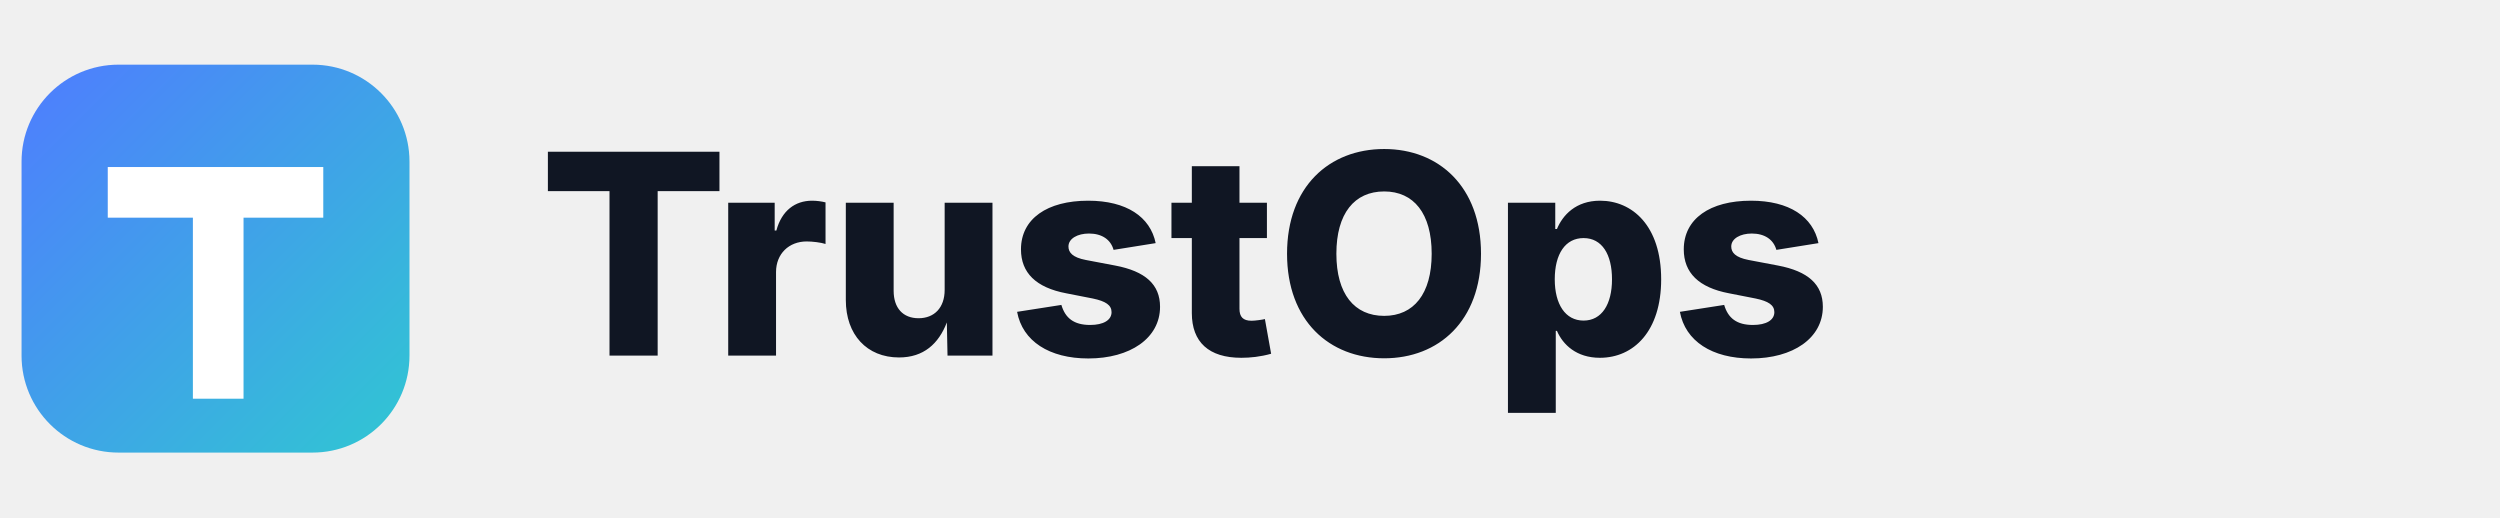
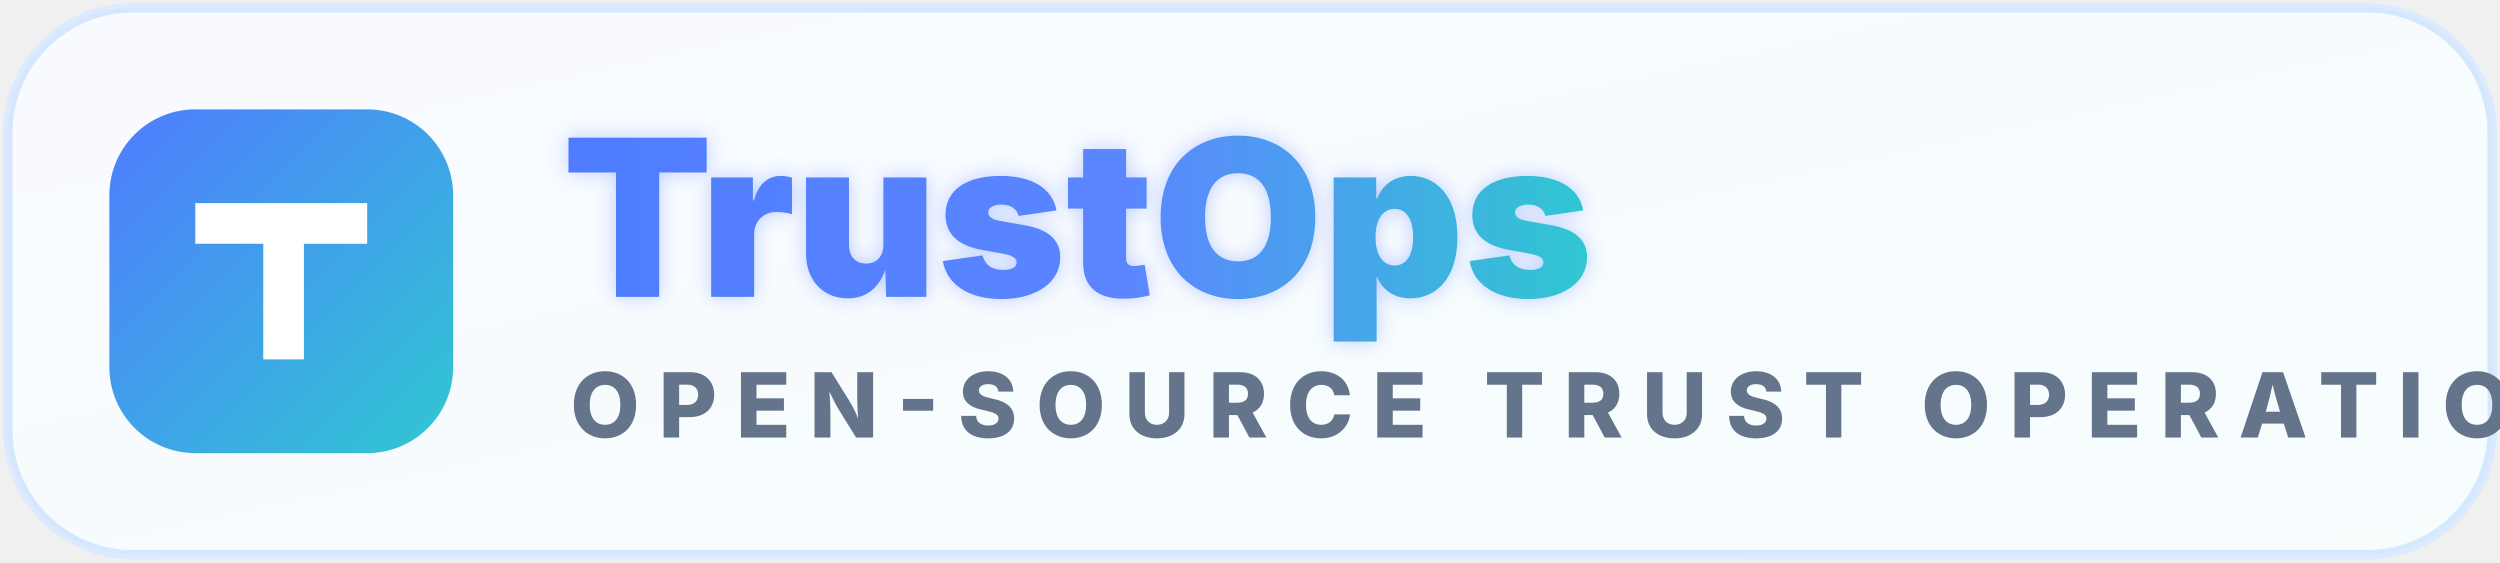
- <svg xmlns="http://www.w3.org/2000/svg" width="232" height="48" viewBox="0 0 232 48" role="img" aria-label="TrustOps">
+ <svg xmlns="http://www.w3.org/2000/svg" width="320" height="72" viewBox="0 0 320 72" role="img" aria-labelledby="title desc">
  <defs>
-     <linearGradient id="t" x1="0" y1="0" x2="1" y2="1">
+     <linearGradient id="mark" x1="0" y1="0" x2="1" y2="1">
      <stop offset="0%" stop-color="#4f7cff" />
      <stop offset="100%" stop-color="#30c7d2" />
    </linearGradient>
+     <linearGradient id="word" x1="0" y1="0" x2="1" y2="0">
+       <stop offset="0%" stop-color="#4f7cff" />
+       <stop offset="55%" stop-color="#5b86ff" />
+       <stop offset="100%" stop-color="#30c7d2" />
+     </linearGradient>
+     <filter id="glow" x="-30%" y="-30%" width="160%" height="160%">
+       <feDropShadow dx="0" dy="0" stdDeviation="1.2" flood-color="#4f7cff" flood-opacity=".35" />
+     </filter>
  </defs>
-   <rect x="2" y="6" width="36" height="36" rx="9" fill="url(#t)" />
-   <path d="M10 15.5h20v4.7h-7.4V37h-4.7V20.2H10z" fill="#fff" />
-   <text x="50" y="33" font-family="Inter, ui-sans-serif, system-ui, sans-serif" font-size="26" font-weight="800" fill="#101623">TrustOps</text>
+   <rect x="1" y="1" width="318" height="70" rx="16" fill="#ffffff" stroke="#dbeafe" stroke-width="1.2" />
+   <rect x="1" y="1" width="318" height="70" rx="16" fill="url(#mark)" fill-opacity=".04" />
+   <g transform="translate(14,14)">
+     <rect width="44" height="44" rx="11" fill="url(#mark)" />
+     <path d="M11 12h22v5.2h-8.1V32h-5.2V17.2H11z" fill="#fff" />
+   </g>
+   <g font-family="Inter, ui-sans-serif, system-ui, -apple-system, BlinkMacSystemFont, 'Segoe UI', Arial, sans-serif">
+     <text x="72" y="38" font-size="28" font-weight="900" fill="url(#word)" filter="url(#glow)">TrustOps</text>
+     <text x="73" y="56" font-size="11.5" font-weight="800" fill="#64748b" letter-spacing="2.4">OPEN-SOURCE TRUST OPERATIONS</text>
+   </g>
</svg>
